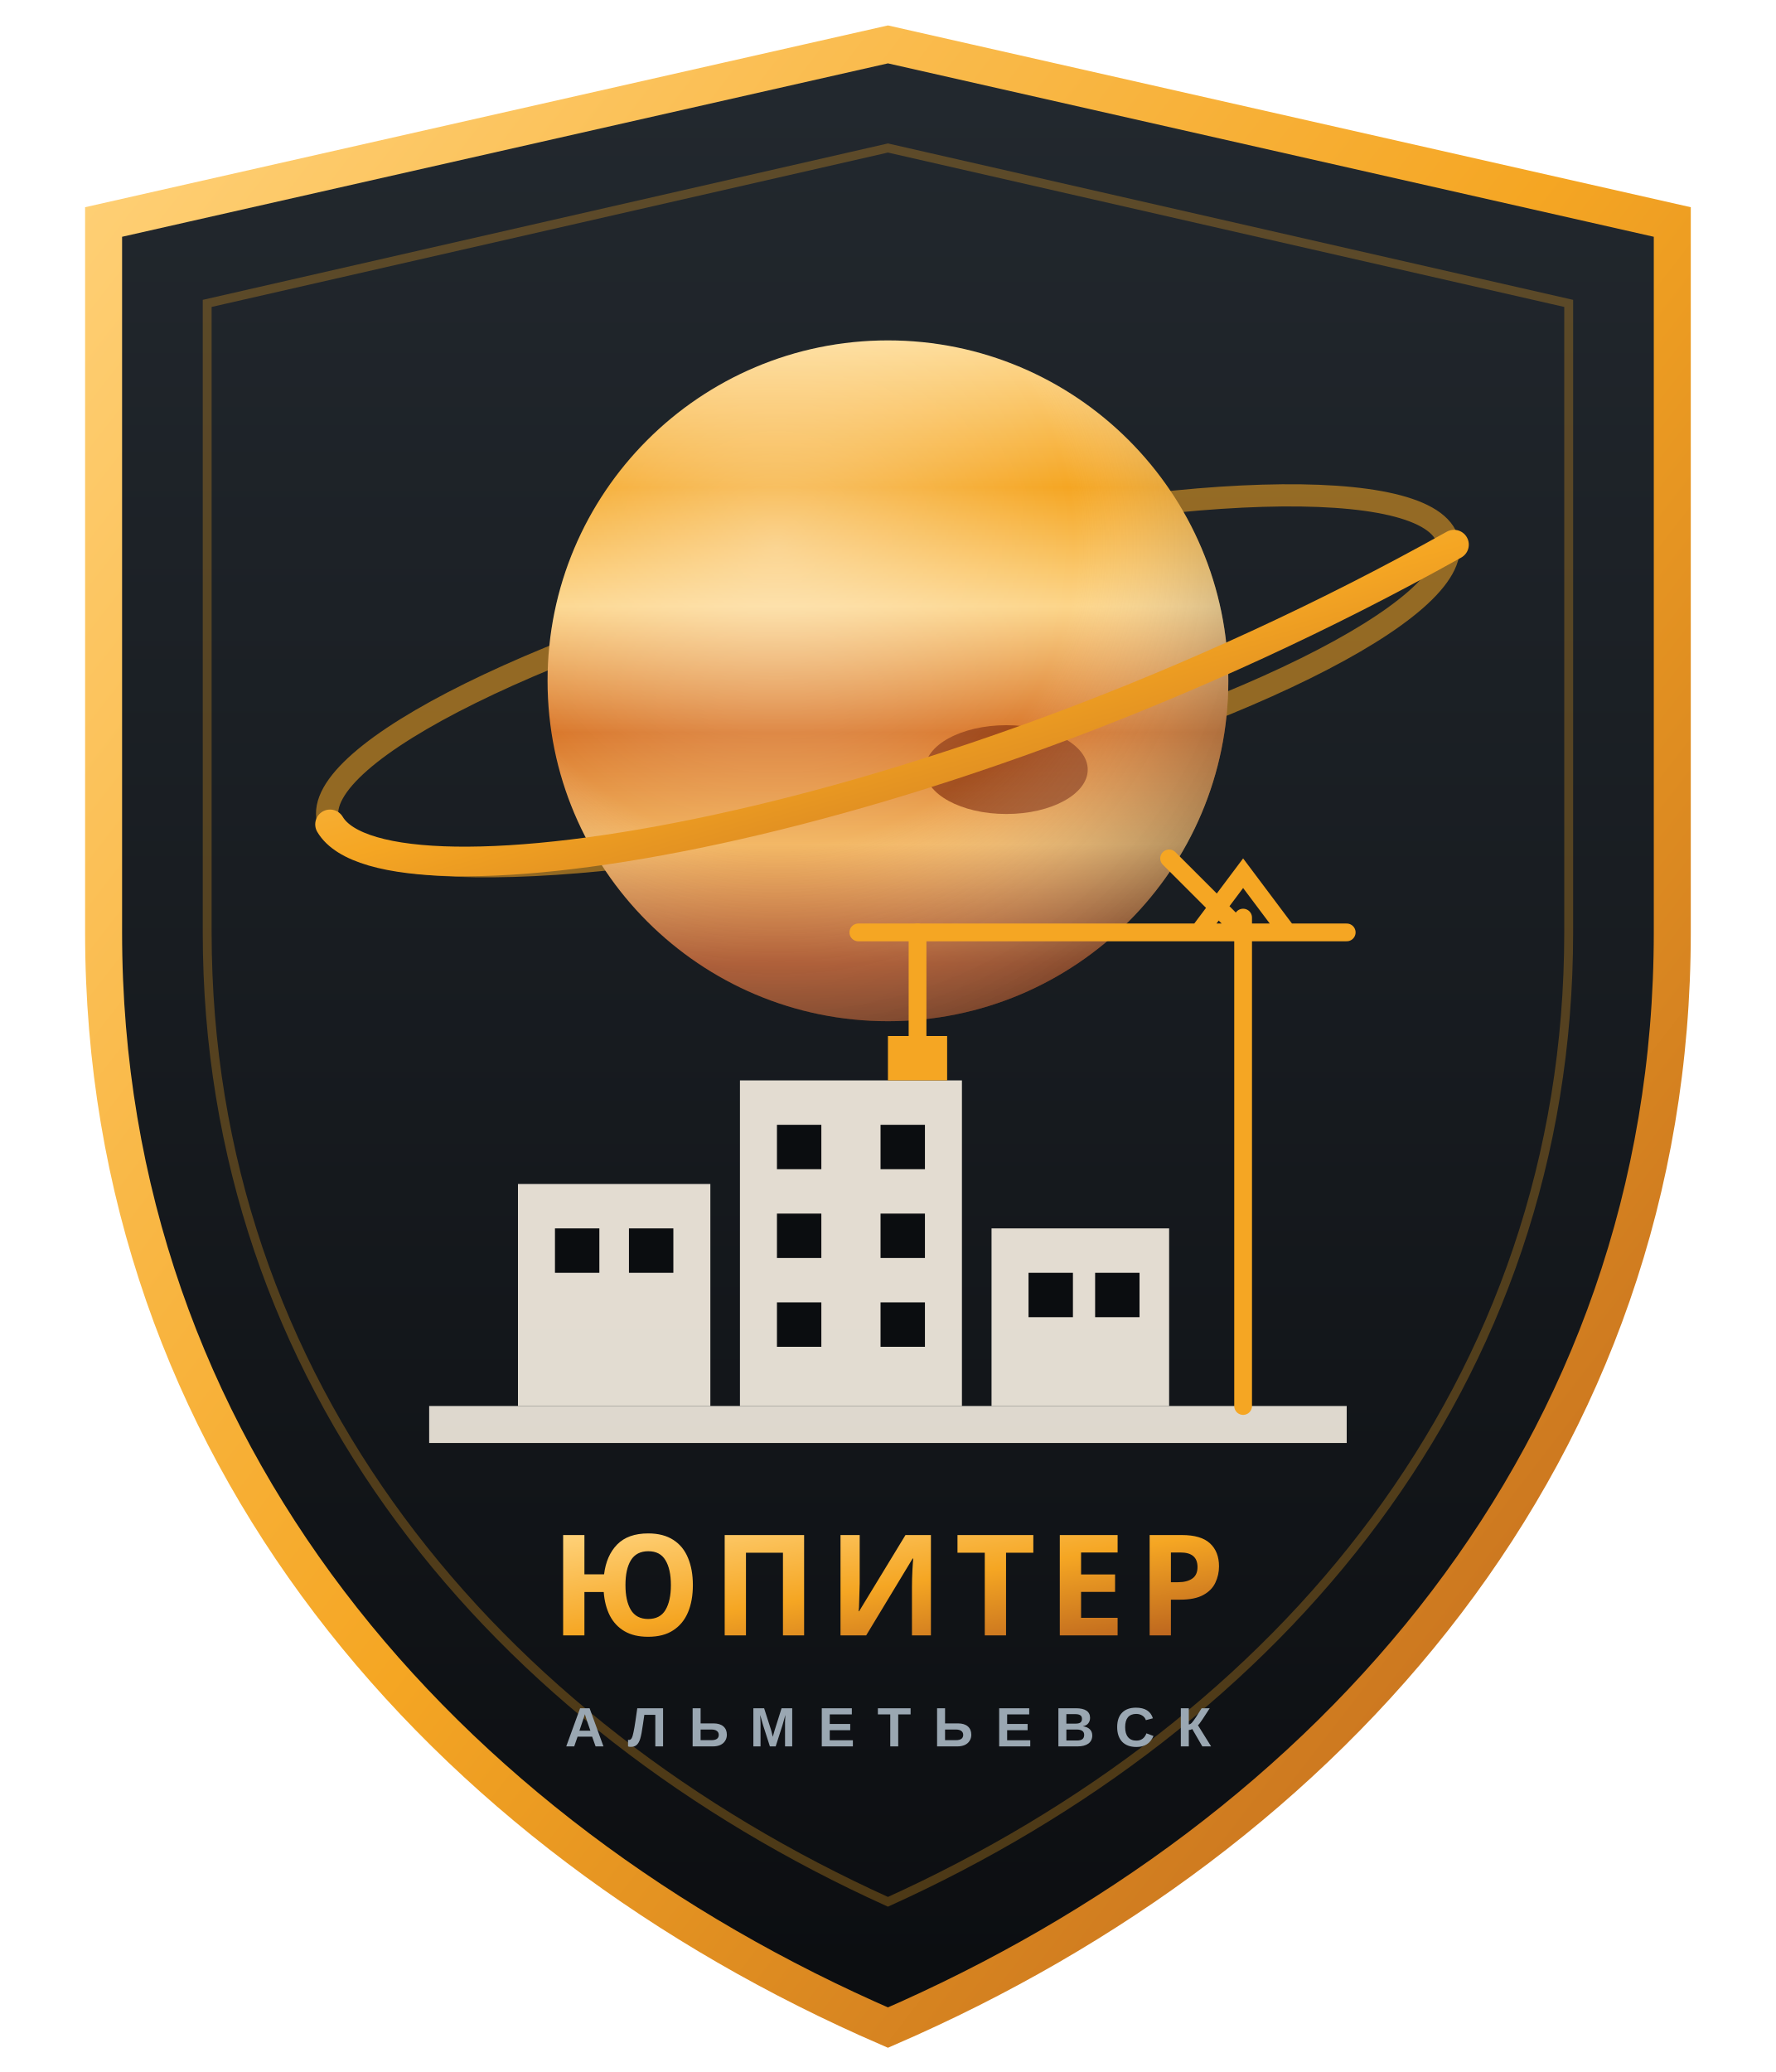
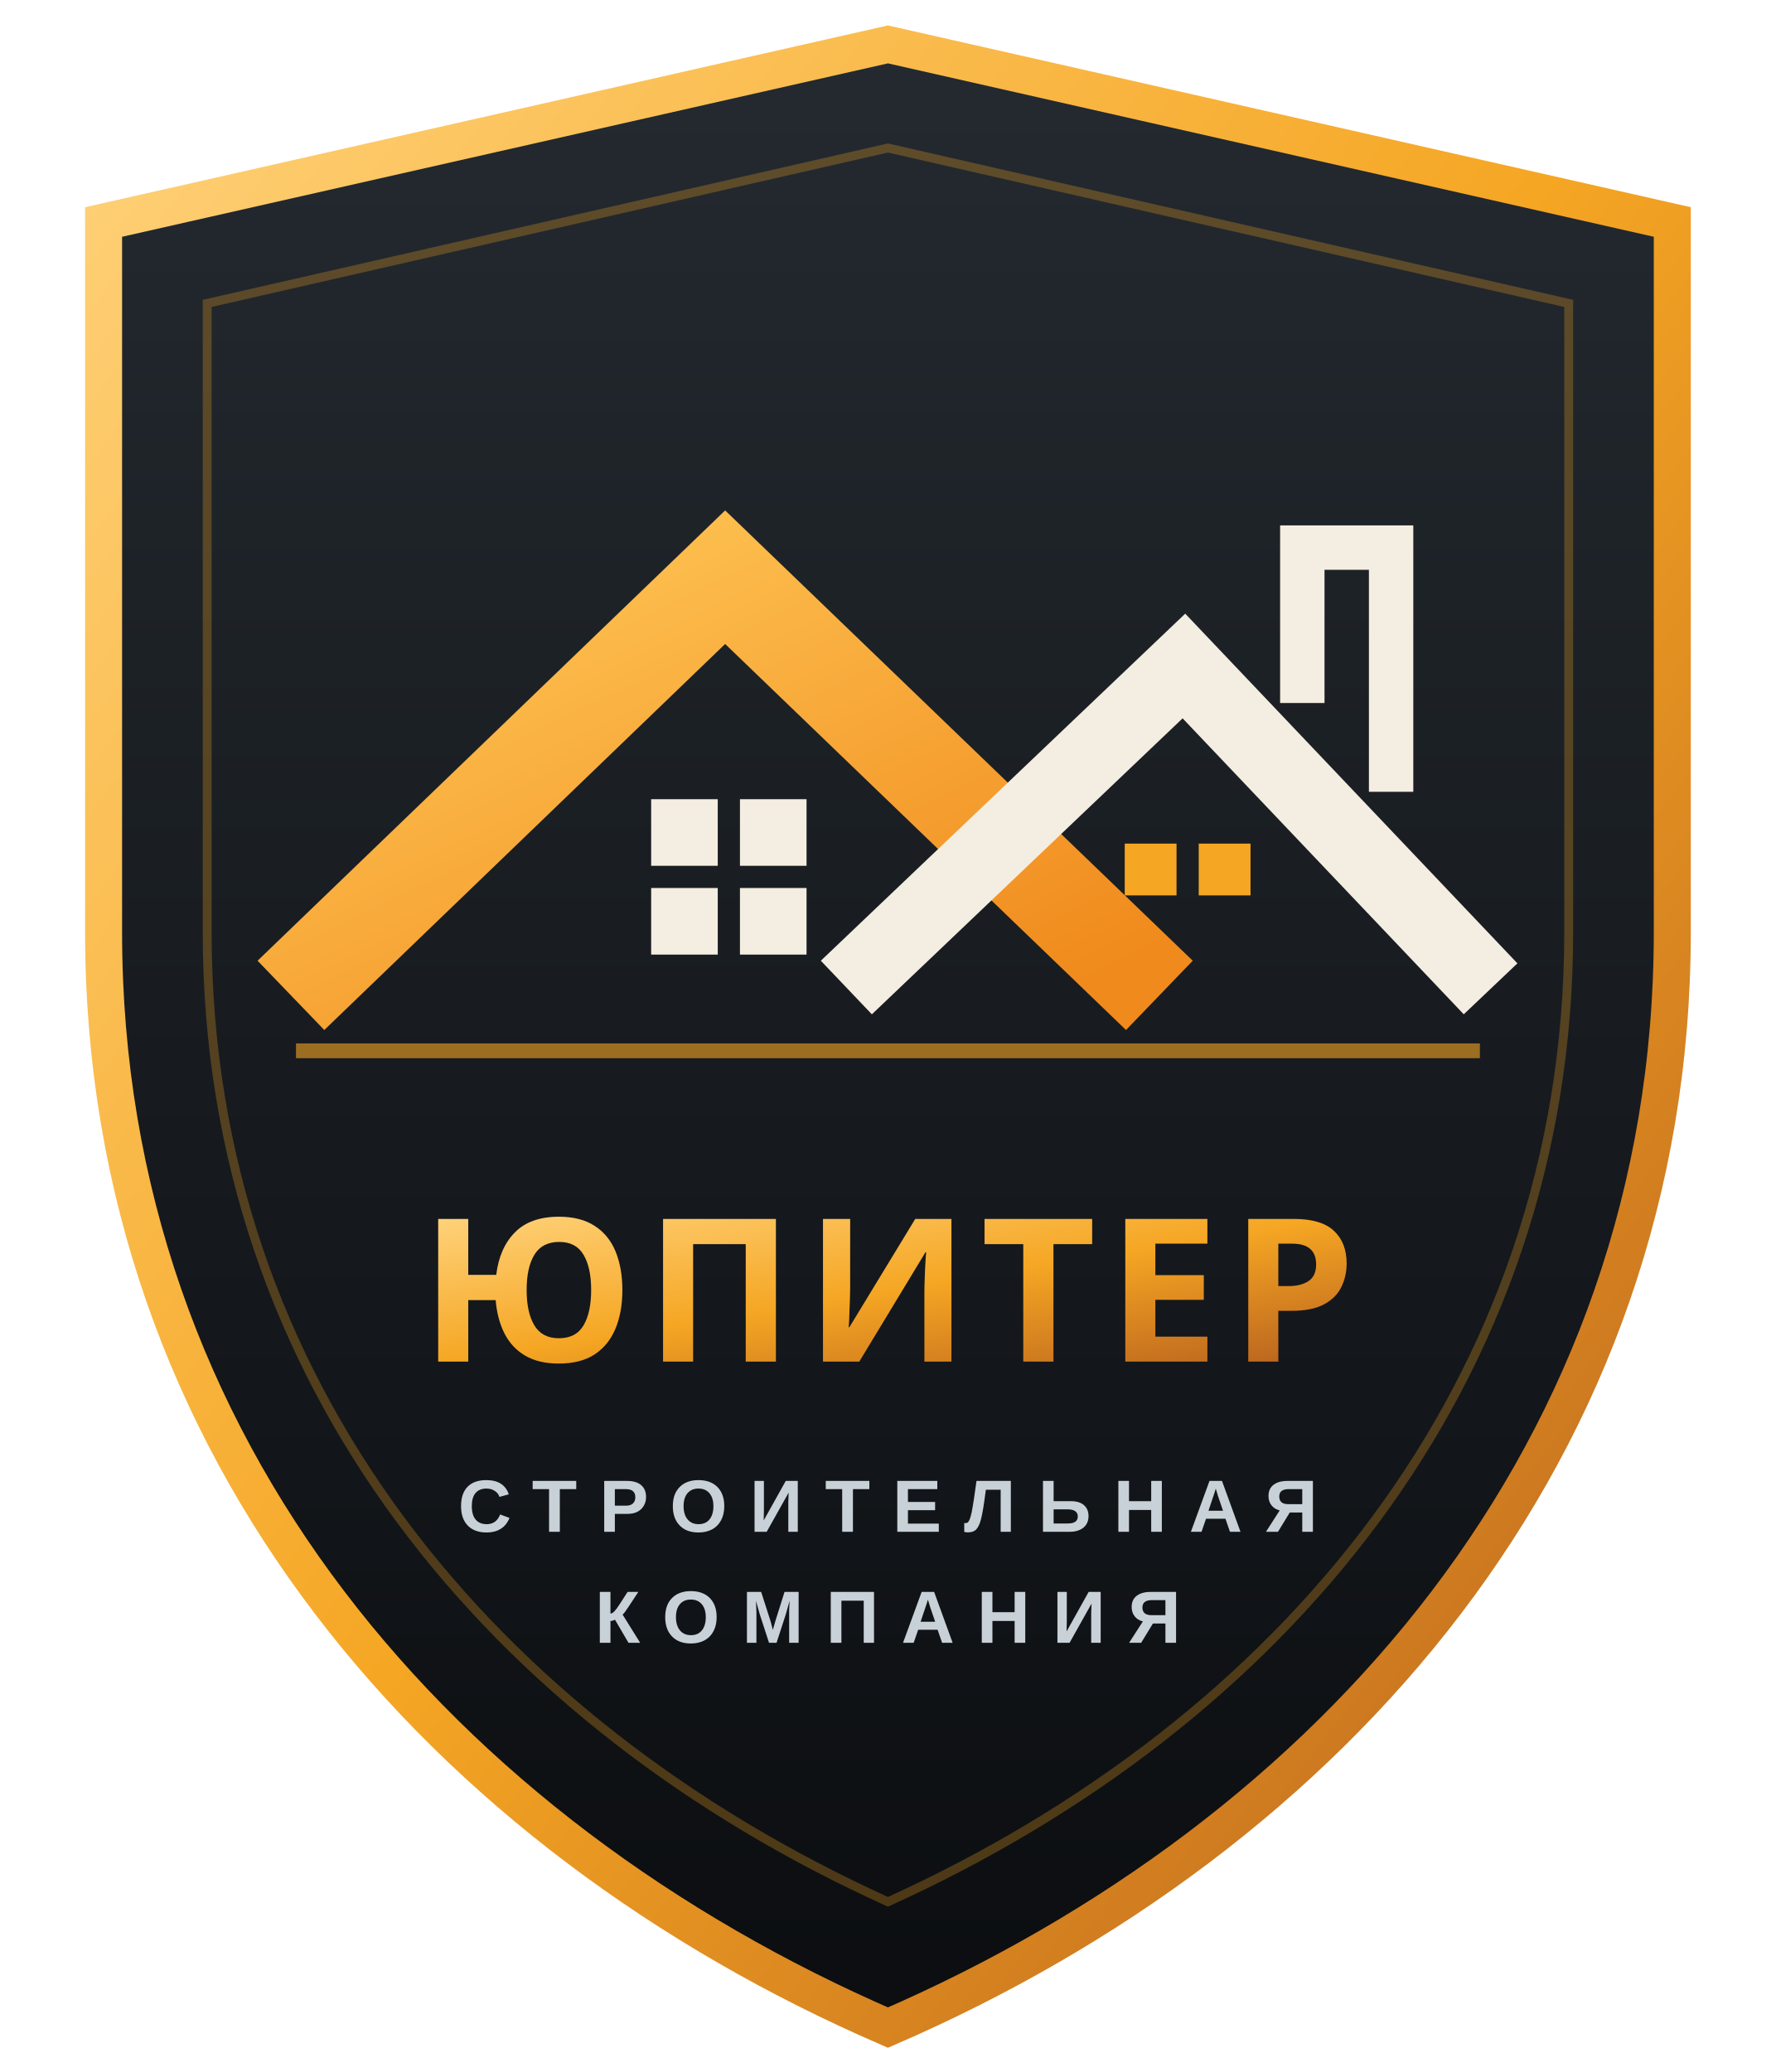
- <svg xmlns="http://www.w3.org/2000/svg" viewBox="0 0 240 280" role="img" aria-label="Герб ООО «Юпитер»: планета с кольцом над строящимся домом и башенным краном">
+ <svg xmlns="http://www.w3.org/2000/svg" viewBox="0 0 240 280" role="img" aria-label="Герб ООО «Юпитер»: две крыши на щите">
  <defs>
    <linearGradient id="shield" x1="0" y1="0" x2="0" y2="1">
-       <stop offset="0" stop-color="#23292F" />
+       <stop offset="0" stop-color="#242A30" />
      <stop offset="1" stop-color="#0B0D10" />
    </linearGradient>
    <linearGradient id="rim" x1="0" y1="0" x2="1" y2="1">
      <stop offset="0" stop-color="#FFD27A" />
      <stop offset=".5" stop-color="#F5A623" />
      <stop offset="1" stop-color="#B8611E" />
    </linearGradient>
-     <linearGradient id="planet" x1="0" y1="0" x2="0" y2="1">
-       <stop offset="0" stop-color="#FFE3A8" />
-       <stop offset=".22" stop-color="#F5A623" />
-       <stop offset=".38" stop-color="#FCD58A" />
-       <stop offset=".55" stop-color="#D9772B" />
-       <stop offset=".7" stop-color="#F3B866" />
-       <stop offset=".86" stop-color="#B5501F" />
-       <stop offset="1" stop-color="#7A3413" />
+     <linearGradient id="roof" x1="0" y1="0" x2="1" y2="1">
+       <stop offset="0" stop-color="#FFC857" />
+       <stop offset="1" stop-color="#F08A1C" />
    </linearGradient>
-     <radialGradient id="shade" cx=".35" cy=".3" r=".8">
-       <stop offset="0" stop-color="#fff" stop-opacity=".35" />
-       <stop offset=".5" stop-color="#fff" stop-opacity="0" />
-       <stop offset="1" stop-color="#000" stop-opacity=".55" />
-     </radialGradient>
-     <clipPath id="clipPlanet">
-       <circle cx="120" cy="104" r="46" />
-     </clipPath>
  </defs>
  <path d="M120 6 226 30v96c0 70-46 122-106 148C60 248 14 196 14 126V30Z" fill="url(#shield)" stroke="url(#rim)" stroke-width="5" />
  <path d="M120 20 212 41v85c0 61-39 107-92 131-53-24-92-70-92-131V41Z" fill="none" stroke="#F5A623" stroke-opacity=".28" stroke-width="1.2" />
-   <g transform="translate(0,-12)">
-     <ellipse cx="120" cy="104" rx="78" ry="17" transform="rotate(-14 120 104)" fill="none" stroke="#F5A623" stroke-opacity=".55" stroke-width="3" />
-     <g clip-path="url(#clipPlanet)">
-       <rect x="70" y="56" width="100" height="100" fill="url(#planet)" />
-       <ellipse cx="136" cy="116" rx="11" ry="6" fill="#8E3A14" opacity=".75" />
-       <rect x="70" y="56" width="100" height="100" fill="url(#shade)" />
-     </g>
-     <path d="M44.6 123.4c7.5 12.7 81.2 1.7 151.9-37.8" fill="none" stroke="url(#rim)" stroke-width="4" stroke-linecap="round" transform="rotate(0)" />
+   <g fill="none" stroke-linejoin="miter" stroke-linecap="square">
+     <path d="M44 130 98 78l54 52" stroke="url(#roof)" stroke-width="13" />
+     <path d="M118 130l42-40 38 40" stroke="#F4EDE1" stroke-width="10" />
+     <path d="M176 92v-18h12v30" stroke="#F4EDE1" stroke-width="6" />
  </g>
-   <g transform="translate(0,-24)">
-     <g fill="#F4EDE1">
-       <path d="M58 214h124v5H58z" opacity=".9" />
-       <path d="M70 214v-30h26v30zM100 214v-44h30v44zM134 214v-24h24v24z" opacity=".92" />
-       <path d="M75 190h6v6h-6zM85 190h6v6h-6zM105 176h6v6h-6zM119 176h6v6h-6zM105 188h6v6h-6zM119 188h6v6h-6zM105 200h6v6h-6zM119 200h6v6h-6zM139 196h6v6h-6zM148 196h6v6h-6z" fill="#0B0D10" />
-     </g>
-     <g stroke="#F5A623" stroke-width="2.4" fill="none" stroke-linecap="round">
-       <path d="M168 214v-66M168 150h-52M168 150h14M168 150l-10-10M162 150l6-8 6 8" />
-       <path d="M124 150v14" />
-     </g>
-     <rect x="120" y="164" width="8" height="6" fill="#F5A623" />
+   <g fill="#F4EDE1">
+     <rect x="88" y="108" width="9" height="9" />
+     <rect x="100" y="108" width="9" height="9" />
+     <rect x="88" y="120" width="9" height="9" />
+     <rect x="100" y="120" width="9" height="9" />
+     <rect x="152" y="114" width="7" height="7" fill="#F5A623" />
+     <rect x="162" y="114" width="7" height="7" fill="#F5A623" />
  </g>
-   <text x="120" y="221" text-anchor="middle" font-family="Unbounded, Arial Black, sans-serif" font-weight="800" font-size="19" letter-spacing="1.5" fill="url(#rim)">ЮПИТЕР</text>
-   <text x="120" y="236" text-anchor="middle" font-family="Golos Text, Arial, sans-serif" font-weight="600" font-size="7.5" letter-spacing="3" fill="#9AA7B2">АЛЬМЕТЬЕВСК</text>
+   <path d="M40 142h160" stroke="#F5A623" stroke-opacity=".6" stroke-width="2" />
+   <text x="120" y="184" text-anchor="middle" font-family="Unbounded, Arial Black, sans-serif" font-weight="800" font-size="27" letter-spacing="1.5" fill="url(#rim)">ЮПИТЕР</text>
+   <text x="120" y="207" text-anchor="middle" font-family="Golos Text, Arial, sans-serif" font-weight="700" font-size="10" letter-spacing="3" fill="#C9D1D8">СТРОИТЕЛЬНАЯ</text>
+   <text x="120" y="222" text-anchor="middle" font-family="Golos Text, Arial, sans-serif" font-weight="700" font-size="10" letter-spacing="3" fill="#C9D1D8">КОМПАНИЯ</text>
</svg>
